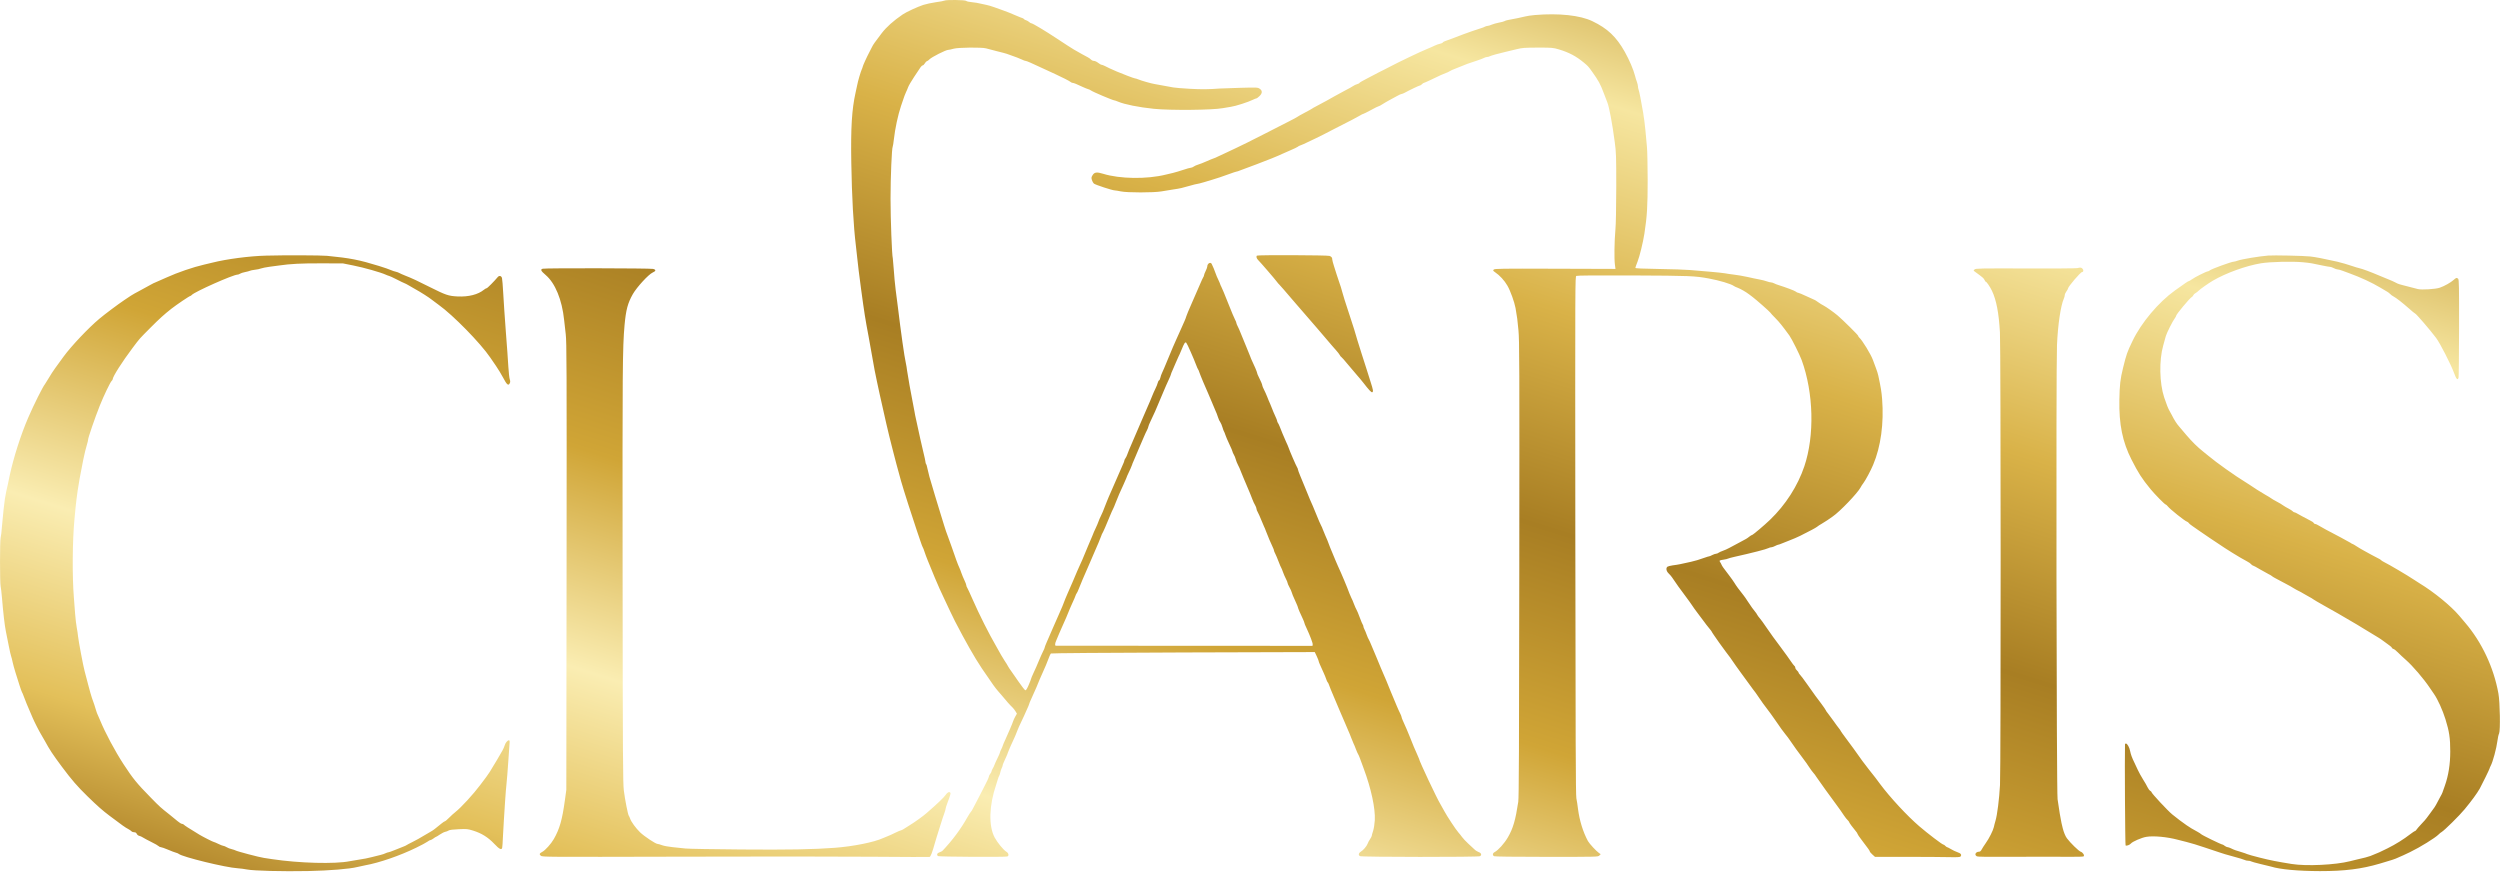
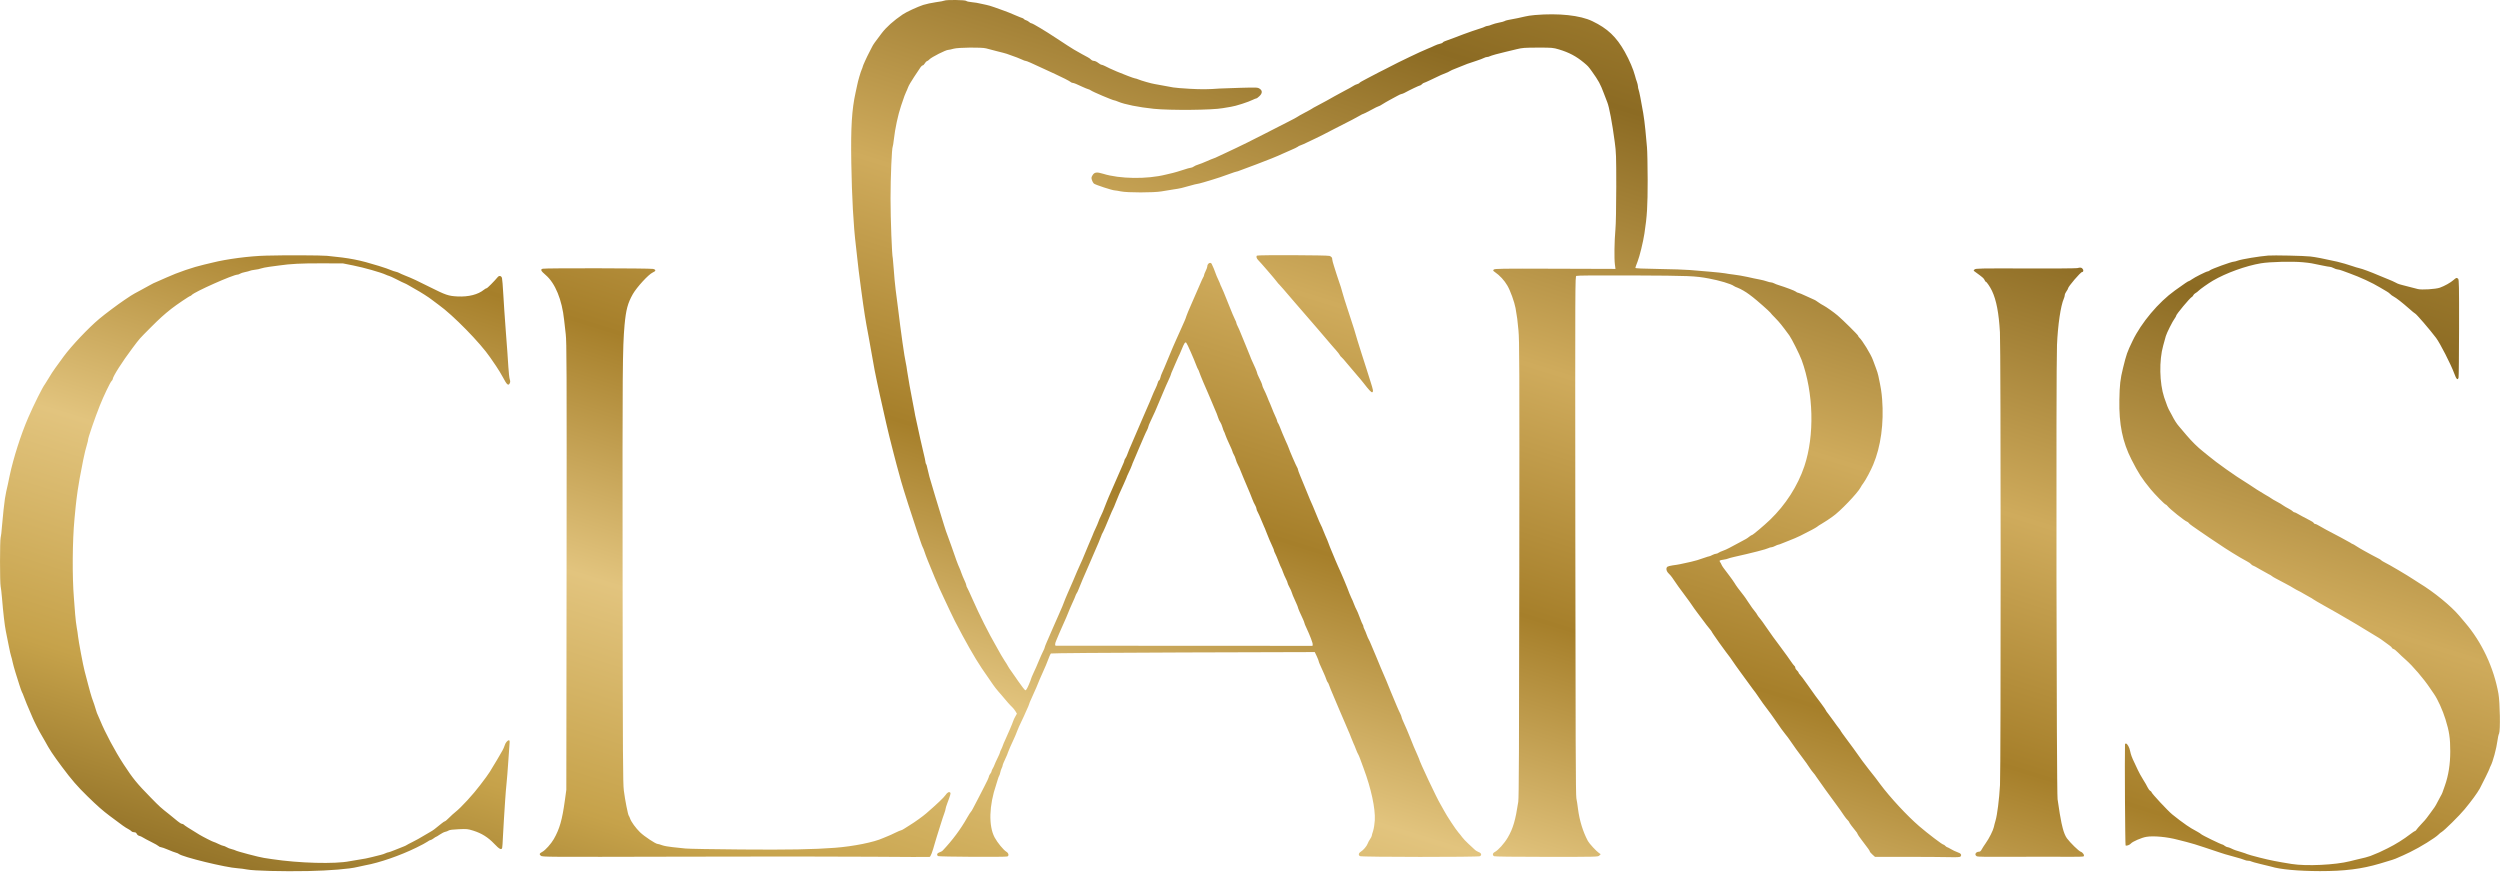
<svg xmlns="http://www.w3.org/2000/svg" viewBox="0 0 965 341" width="965" height="341" style="direction:ltr" role="img" aria-label="Claris Dental Clinic">
  <defs>
    <linearGradient id="cg" x1=".05" y1="0" x2=".95" y2="1">
-       <stop offset="0" stop-color="#A97C22" />
-       <stop offset=".10" stop-color="#E3C05A" />
-       <stop offset=".22" stop-color="#FAEDB2" />
-       <stop offset=".36" stop-color="#D0A536" />
-       <stop offset=".50" stop-color="#A87E23" />
-       <stop offset=".64" stop-color="#D9B248" />
-       <stop offset=".78" stop-color="#F6E6A0" />
-       <stop offset=".90" stop-color="#C39A33" />
-       <stop offset="1" stop-color="#9C7420" />
+       <stop offset="0" stop-color="#8A6A22" />
+       <stop offset=".13" stop-color="#C6A24A" />
+       <stop offset=".28" stop-color="#E2C47E" />
+       <stop offset=".44" stop-color="#A67F2A" />
+       <stop offset=".60" stop-color="#CFAB5C" />
+       <stop offset=".78" stop-color="#8C6B23" />
+       <stop offset="1" stop-color="#C29D46" />
    </linearGradient>
  </defs>
  <g transform="translate(0 0) scale(0.25)">
    <g transform="translate(0,1364) scale(0.1,-0.1)" fill="url(#cg)" fill-rule="evenodd" stroke="none">
      <path d="M14580 13630 c-8 -5 -67 -16 -130 -24 -63 -9 -151 -28 -195 -42 -86 -28 -264 -110 -317 -147 -143 -97 -252 -195 -324 -289 -106 -140 -132 -175 -150 -213 -11 -22 -29 -58 -41 -80 -36 -67 -103 -214 -103 -226 0 -6 -7 -25 -15 -42 -16 -35 -59 -181 -69 -237 -4 -19 -15 -73 -26 -120 -58 -262 -75 -537 -66 -1084 9 -527 33 -969 71 -1281 8 -66 17 -147 20 -180 9 -93 33 -292 61 -495 48 -355 65 -463 115 -725 5 -27 16 -90 25 -140 15 -90 37 -211 68 -380 9 -49 26 -130 37 -180 10 -49 30 -139 43 -200 65 -298 141 -626 183 -785 8 -30 20 -80 28 -110 14 -59 72 -275 118 -440 35 -124 175 -563 239 -750 16 -47 43 -125 59 -174 16 -49 33 -94 38 -100 5 -6 15 -33 24 -61 8 -27 32 -90 52 -140 77 -191 157 -382 180 -430 13 -27 42 -90 65 -140 57 -123 146 -311 174 -365 158 -306 303 -562 415 -729 53 -79 77 -114 177 -257 23 -33 57 -76 75 -96 19 -20 48 -54 64 -74 51 -64 126 -148 155 -174 15 -14 37 -42 49 -62 l22 -37 -24 -43 c-14 -24 -28 -54 -32 -68 -8 -29 -85 -209 -125 -295 -16 -33 -32 -71 -36 -85 -4 -14 -15 -41 -25 -60 -11 -19 -19 -40 -19 -47 0 -6 -17 -47 -39 -90 -21 -43 -42 -89 -46 -102 -4 -14 -16 -38 -26 -55 -11 -17 -19 -37 -19 -44 0 -8 -9 -25 -20 -39 -11 -14 -20 -31 -20 -38 0 -13 -38 -98 -65 -145 -8 -14 -21 -38 -28 -55 -8 -16 -41 -79 -72 -140 -32 -60 -68 -131 -82 -157 -13 -26 -28 -50 -33 -53 -5 -3 -30 -43 -56 -88 -100 -179 -231 -354 -381 -512 -7 -8 -29 -19 -48 -25 -36 -12 -47 -38 -22 -58 13 -11 1041 -17 1070 -6 30 11 20 53 -16 74 -43 26 -138 141 -180 220 -95 178 -86 495 24 815 6 17 17 52 24 78 7 26 18 53 23 60 5 7 12 29 16 49 4 20 13 50 21 65 8 15 15 34 15 41 0 13 20 60 61 148 10 22 19 44 19 49 0 8 61 147 105 240 8 17 26 59 39 95 13 36 43 102 65 147 23 46 41 85 41 87 0 3 18 43 40 90 22 47 40 89 40 95 0 6 15 43 34 83 43 92 126 284 126 292 0 3 19 45 41 93 37 80 81 183 113 271 7 18 17 37 22 42 5 5 852 12 2041 16 l2033 6 30 -63 c16 -35 30 -69 30 -75 0 -11 19 -56 80 -189 15 -33 33 -77 39 -97 7 -21 16 -40 21 -43 5 -3 14 -22 21 -43 6 -20 39 -100 72 -177 33 -77 73 -171 88 -208 16 -38 35 -83 43 -100 8 -18 29 -66 46 -107 17 -41 39 -93 49 -115 10 -22 31 -71 45 -110 15 -38 31 -78 36 -88 6 -9 21 -47 35 -84 14 -36 29 -71 34 -77 5 -6 18 -36 29 -66 11 -30 37 -100 57 -155 116 -311 182 -619 172 -800 -4 -59 -14 -126 -26 -164 -12 -35 -21 -69 -21 -76 0 -7 -12 -30 -26 -51 -15 -21 -31 -52 -37 -69 -13 -38 -67 -102 -107 -126 -34 -21 -40 -53 -11 -68 28 -15 1823 -16 1851 -1 32 17 22 50 -20 64 -19 7 -49 25 -65 42 -17 16 -60 56 -96 89 -36 33 -78 78 -94 100 -16 22 -41 54 -56 70 -39 43 -182 260 -221 335 -19 36 -44 81 -56 100 -52 82 -332 676 -332 704 0 3 -13 34 -29 68 -33 71 -72 165 -106 253 -24 63 -84 202 -116 271 -10 22 -19 46 -19 53 0 7 -9 30 -19 50 -11 20 -35 74 -55 121 -19 47 -60 146 -92 220 -31 74 -62 151 -69 170 -7 19 -26 64 -43 100 -17 36 -37 83 -45 105 -8 22 -38 94 -66 160 -29 66 -64 149 -78 185 -14 36 -32 74 -39 86 -8 11 -22 45 -33 75 -10 29 -26 68 -35 84 -9 17 -16 37 -16 46 0 8 -4 19 -9 25 -5 5 -26 54 -46 109 -20 55 -43 110 -51 122 -8 12 -25 52 -39 88 -13 36 -31 78 -40 93 -8 15 -21 45 -29 67 -34 95 -126 314 -176 420 -11 22 -28 63 -39 90 -10 28 -36 88 -56 135 -20 47 -43 103 -50 125 -7 22 -31 81 -54 131 -22 51 -41 96 -41 100 0 5 -11 29 -24 54 -13 25 -41 88 -61 140 -20 52 -49 122 -64 155 -27 58 -50 112 -126 300 -20 50 -52 127 -71 172 -19 45 -34 88 -34 95 0 8 -6 22 -13 33 -15 22 -120 265 -132 305 -4 14 -23 57 -41 95 -18 39 -42 94 -53 123 -12 28 -30 76 -42 105 -11 28 -25 56 -30 61 -5 6 -9 16 -9 24 0 8 -15 47 -34 86 -18 40 -37 83 -41 97 -4 13 -19 49 -32 79 -14 30 -36 82 -48 115 -13 33 -35 82 -49 109 -14 27 -26 56 -26 64 0 15 -26 75 -61 144 -10 20 -19 42 -19 49 0 13 -49 129 -77 184 -8 17 -24 53 -33 80 -10 28 -39 100 -65 160 -26 61 -60 144 -76 185 -16 41 -38 92 -49 112 -11 20 -20 43 -20 50 0 8 -9 32 -21 53 -19 38 -46 102 -109 260 -52 132 -89 221 -104 250 -9 17 -16 33 -16 37 0 4 -14 36 -30 70 -17 34 -34 76 -39 92 -11 35 -52 135 -64 154 -21 32 -67 1 -67 -45 0 -10 -11 -40 -25 -68 -13 -27 -25 -57 -25 -65 0 -9 -4 -20 -9 -25 -5 -6 -34 -68 -64 -140 -30 -71 -85 -197 -122 -280 -37 -82 -71 -166 -77 -185 -5 -19 -18 -53 -28 -75 -10 -22 -37 -83 -60 -135 -23 -52 -53 -119 -67 -149 -30 -64 -65 -148 -143 -336 -31 -77 -66 -158 -77 -180 -11 -22 -23 -56 -27 -77 -4 -20 -13 -38 -20 -41 -8 -3 -17 -21 -21 -39 -4 -18 -20 -58 -35 -88 -15 -30 -40 -86 -55 -125 -15 -38 -46 -113 -70 -165 -23 -52 -58 -133 -78 -180 -36 -86 -158 -370 -202 -470 -13 -30 -27 -66 -31 -80 -4 -14 -15 -37 -25 -52 -11 -14 -19 -32 -19 -39 0 -7 -8 -31 -19 -53 -10 -23 -40 -90 -66 -151 -25 -60 -74 -171 -107 -245 -33 -74 -71 -162 -83 -195 -55 -143 -67 -172 -89 -215 -13 -25 -29 -63 -36 -84 -7 -22 -26 -65 -41 -97 -16 -32 -29 -60 -29 -63 0 -3 -40 -100 -90 -215 -49 -116 -90 -213 -90 -216 0 -3 -16 -38 -35 -77 -19 -40 -66 -149 -105 -243 -39 -93 -78 -182 -86 -197 -8 -15 -23 -51 -34 -80 -23 -64 -68 -174 -103 -249 -14 -29 -55 -124 -92 -209 -36 -85 -79 -185 -96 -221 -16 -36 -29 -71 -29 -77 0 -7 -11 -33 -25 -59 -14 -27 -43 -93 -66 -148 -22 -55 -58 -137 -80 -182 -21 -46 -39 -87 -39 -93 0 -6 -17 -49 -37 -96 -26 -60 -41 -84 -52 -82 -9 2 -57 64 -108 138 -50 74 -102 148 -114 164 -13 16 -32 46 -43 65 -10 20 -35 61 -56 91 -20 30 -44 69 -52 85 -8 17 -41 75 -73 130 -119 205 -265 496 -370 735 -37 85 -74 164 -81 175 -8 11 -14 27 -14 37 0 10 -13 45 -29 78 -16 33 -37 84 -47 113 -9 29 -25 68 -34 87 -18 37 -55 136 -121 330 -22 63 -48 135 -58 160 -11 25 -36 99 -56 165 -20 66 -47 154 -60 195 -37 117 -117 385 -165 550 -10 36 -24 93 -31 128 -6 34 -16 65 -20 68 -5 3 -9 15 -9 27 0 12 -16 87 -36 167 -19 80 -39 168 -45 195 -9 47 -25 120 -64 294 -10 41 -21 98 -25 125 -4 28 -15 85 -24 126 -26 125 -84 451 -91 510 -3 30 -12 84 -20 120 -21 90 -75 470 -120 845 -9 72 -25 198 -36 280 -10 83 -24 222 -29 310 -6 88 -13 167 -15 175 -14 47 -35 606 -35 925 0 331 19 780 34 804 3 4 11 53 17 107 19 169 63 375 111 519 50 150 66 192 79 217 7 13 20 43 29 68 8 25 51 98 95 164 44 65 88 131 98 147 11 16 25 29 33 29 8 0 23 14 32 30 9 17 25 33 35 36 10 3 27 15 37 27 33 35 254 147 291 147 12 0 49 8 83 18 73 20 435 24 502 5 21 -6 95 -25 164 -43 69 -17 139 -35 155 -41 140 -49 205 -74 237 -90 21 -11 44 -19 52 -19 17 0 87 -31 331 -145 39 -18 97 -45 130 -60 97 -44 219 -106 236 -121 8 -8 23 -14 32 -14 16 0 63 -19 162 -66 28 -13 61 -26 75 -30 14 -3 32 -12 40 -18 27 -22 343 -156 367 -156 6 0 32 -9 58 -20 98 -42 317 -86 550 -110 255 -26 908 -20 1065 10 30 6 87 15 125 21 72 10 271 74 340 109 22 11 45 20 51 20 7 0 29 15 48 34 49 45 50 88 4 117 -32 20 -40 20 -303 13 -148 -4 -290 -9 -315 -11 -171 -13 -280 -14 -460 -4 -113 6 -227 16 -255 21 -94 18 -260 49 -290 53 -47 7 -206 52 -249 71 -21 9 -45 16 -53 16 -13 0 -181 64 -278 105 -84 36 -154 68 -186 86 -20 10 -43 19 -51 19 -9 0 -32 14 -53 30 -21 17 -50 30 -65 30 -15 0 -35 9 -46 21 -10 11 -32 27 -49 35 -28 14 -137 74 -214 119 -45 27 -132 83 -271 175 -169 112 -366 230 -384 230 -9 0 -25 9 -36 20 -11 11 -31 22 -44 26 -14 3 -30 12 -37 20 -6 8 -16 14 -21 14 -5 0 -57 21 -115 46 -58 25 -135 57 -172 69 -36 13 -103 37 -148 53 -46 17 -102 33 -125 37 -24 4 -65 13 -93 20 -27 8 -85 17 -127 21 -46 4 -82 12 -89 20 -13 16 -313 20 -339 4z m3805 -5425 c32 -71 68 -159 81 -194 13 -36 28 -69 33 -75 5 -6 12 -22 16 -36 9 -32 109 -272 135 -325 10 -22 32 -74 49 -115 16 -41 44 -106 61 -145 18 -38 39 -92 47 -120 8 -27 23 -60 34 -73 10 -13 25 -49 34 -80 9 -31 20 -61 25 -67 4 -5 13 -28 20 -50 7 -22 34 -86 61 -143 27 -56 49 -108 49 -115 0 -7 9 -26 19 -44 11 -17 25 -51 31 -75 6 -24 22 -64 36 -90 13 -25 31 -63 38 -85 8 -21 28 -69 44 -108 105 -246 125 -295 141 -340 10 -27 28 -66 40 -85 11 -19 21 -44 21 -55 0 -11 8 -34 19 -51 10 -16 35 -73 56 -125 20 -51 40 -98 44 -104 4 -5 15 -32 25 -60 20 -57 90 -221 111 -262 8 -16 15 -34 15 -42 0 -7 9 -30 20 -50 10 -20 34 -74 51 -121 18 -47 36 -90 41 -96 4 -6 17 -36 27 -66 10 -30 31 -77 45 -104 14 -27 26 -56 26 -64 0 -8 13 -38 29 -67 16 -28 32 -64 35 -78 7 -26 16 -48 72 -172 13 -28 24 -56 24 -61 0 -10 37 -98 76 -178 13 -28 24 -56 24 -62 0 -7 13 -40 30 -74 58 -125 101 -238 98 -259 l-3 -21 -1975 1 c-1086 1 -1981 1 -1987 1 -18 0 -16 33 6 82 10 24 29 68 41 98 12 30 29 69 37 85 21 41 133 302 133 310 0 3 17 42 39 88 21 45 42 93 46 107 4 14 13 32 19 40 7 8 21 38 31 65 14 41 88 214 170 400 7 17 32 75 56 130 23 55 59 138 80 185 20 47 40 96 44 110 4 14 11 30 15 35 10 13 74 159 116 265 19 47 41 97 49 111 8 14 25 54 38 90 35 91 78 191 126 292 22 49 41 91 41 94 0 6 14 39 66 149 13 28 24 55 24 59 0 5 9 27 19 49 11 23 29 66 41 96 12 30 30 73 40 95 25 56 52 119 84 195 15 36 36 81 47 101 10 20 19 43 19 50 0 8 16 48 36 89 58 120 58 119 201 460 19 47 53 123 74 168 22 46 39 89 39 94 0 6 9 29 20 52 10 23 33 75 50 116 17 41 37 86 44 100 8 14 29 61 47 105 44 109 58 130 75 113 7 -7 38 -71 69 -143z M23700 13408 c-58 -5 -127 -15 -155 -23 -47 -12 -164 -37 -262 -54 -23 -4 -48 -12 -55 -18 -7 -5 -44 -15 -83 -22 -38 -7 -90 -22 -114 -32 -24 -11 -52 -19 -63 -19 -11 0 -29 -6 -41 -12 -12 -7 -40 -18 -62 -24 -39 -11 -230 -77 -270 -93 -11 -4 -36 -14 -55 -21 -19 -6 -69 -25 -110 -42 -41 -16 -91 -34 -110 -40 -19 -5 -38 -16 -43 -24 -4 -7 -24 -16 -45 -20 -20 -4 -58 -17 -84 -30 -26 -13 -71 -33 -100 -44 -29 -12 -87 -37 -128 -56 -41 -20 -111 -53 -155 -73 -105 -50 -264 -128 -295 -146 -14 -8 -50 -26 -80 -41 -30 -14 -77 -38 -105 -53 -27 -15 -105 -56 -172 -90 -68 -34 -123 -67 -123 -71 0 -5 -16 -13 -35 -19 -19 -5 -47 -18 -62 -29 -15 -11 -73 -43 -128 -71 -55 -29 -127 -68 -160 -87 -57 -34 -164 -92 -283 -155 -30 -15 -59 -32 -65 -37 -7 -6 -57 -33 -112 -62 -55 -29 -107 -58 -115 -65 -8 -7 -67 -38 -130 -70 -63 -31 -133 -67 -155 -79 -22 -13 -119 -62 -215 -110 -96 -47 -186 -93 -200 -101 -14 -8 -43 -23 -65 -33 -22 -11 -101 -49 -175 -85 -74 -36 -162 -77 -195 -92 -33 -14 -76 -34 -95 -44 -19 -10 -46 -22 -60 -26 -14 -4 -63 -24 -110 -45 -47 -21 -105 -44 -130 -51 -25 -7 -56 -21 -69 -31 -13 -10 -33 -18 -45 -18 -11 0 -66 -15 -121 -34 -55 -18 -125 -39 -155 -46 -30 -6 -80 -18 -110 -26 -291 -73 -713 -67 -968 13 -100 31 -136 25 -165 -26 -17 -28 -18 -38 -8 -70 6 -21 20 -46 30 -55 21 -19 287 -106 324 -106 12 0 54 -7 92 -15 98 -21 509 -21 628 0 48 8 130 22 184 30 105 15 141 24 269 61 45 13 89 24 98 24 9 0 55 12 103 26 49 15 108 32 133 40 60 17 155 49 267 90 51 19 97 34 103 34 6 0 32 8 58 19 44 17 118 45 252 94 124 45 354 138 400 162 14 7 70 32 125 55 55 23 107 48 116 56 8 8 19 14 24 14 4 0 33 12 64 26 98 45 285 136 301 145 8 5 69 36 135 70 273 138 422 216 445 232 14 9 29 17 35 17 6 0 60 27 121 60 60 33 114 60 121 60 7 0 31 13 55 29 24 16 75 45 113 66 39 20 93 50 120 65 28 16 57 29 65 29 8 1 29 8 45 17 84 46 227 114 239 114 7 0 21 9 31 20 10 11 23 20 29 20 5 0 51 20 101 44 139 68 218 103 245 111 14 4 36 15 50 24 14 10 59 30 100 45 41 15 93 36 115 46 42 18 51 22 200 71 50 16 102 36 117 44 14 8 36 15 48 15 12 0 29 4 39 10 23 12 144 46 246 69 44 10 123 29 175 42 85 21 119 23 325 24 225 0 232 -1 325 -28 156 -47 267 -106 385 -204 62 -52 67 -56 123 -134 105 -147 131 -195 187 -344 20 -55 43 -115 51 -133 29 -68 77 -322 116 -617 21 -158 23 -205 23 -690 -1 -326 -5 -572 -13 -660 -16 -178 -20 -450 -8 -538 l9 -69 -932 3 c-838 3 -933 1 -947 -13 -15 -14 -13 -18 20 -41 71 -48 145 -128 190 -207 46 -78 109 -254 126 -347 25 -141 30 -182 45 -343 15 -159 16 -504 13 -3685 -3 -2794 -6 -3527 -16 -3595 -43 -284 -80 -411 -161 -550 -55 -94 -148 -197 -203 -226 -33 -17 -37 -49 -9 -64 13 -6 291 -10 812 -10 793 0 793 0 813 21 l21 21 -25 16 c-43 30 -151 146 -173 187 -76 142 -129 315 -152 490 -7 61 -19 137 -26 170 -10 47 -13 945 -16 4057 -3 3987 -3 3997 16 4008 14 7 282 9 878 7 875 -4 952 -7 1168 -47 159 -29 344 -84 385 -115 8 -7 35 -19 60 -28 43 -16 130 -66 175 -101 11 -9 37 -28 57 -43 58 -44 262 -224 272 -240 4 -8 40 -47 79 -86 63 -64 99 -109 215 -267 36 -50 158 -293 190 -380 184 -504 201 -1165 41 -1640 -103 -304 -289 -594 -529 -825 -88 -85 -266 -235 -278 -235 -6 0 -23 -11 -39 -23 -15 -13 -40 -30 -54 -38 -14 -8 -66 -35 -115 -62 -49 -26 -114 -61 -144 -77 -30 -16 -75 -37 -101 -45 -25 -9 -55 -22 -65 -30 -10 -8 -28 -15 -39 -15 -11 0 -37 -9 -58 -20 -20 -11 -42 -20 -49 -20 -7 0 -35 -9 -63 -19 -27 -10 -81 -28 -120 -40 -63 -18 -107 -29 -265 -62 -25 -5 -76 -14 -113 -18 -37 -5 -74 -15 -82 -21 -26 -22 -18 -68 18 -103 19 -18 42 -45 53 -61 61 -92 129 -187 205 -287 47 -63 94 -128 105 -146 10 -17 49 -71 86 -120 37 -48 82 -108 100 -133 17 -25 51 -68 75 -97 24 -28 43 -54 43 -57 0 -3 14 -25 30 -48 17 -24 54 -77 82 -118 28 -41 74 -104 102 -140 28 -36 60 -78 71 -94 51 -76 124 -179 165 -234 75 -102 164 -222 187 -256 13 -17 30 -40 39 -51 9 -11 37 -51 62 -90 25 -38 75 -108 112 -155 36 -47 87 -116 113 -155 104 -151 140 -202 176 -245 21 -25 50 -63 64 -85 50 -75 142 -203 203 -282 33 -43 78 -106 98 -138 21 -33 50 -72 64 -87 14 -15 35 -43 46 -62 12 -19 75 -108 140 -198 66 -90 140 -192 165 -226 25 -35 55 -76 66 -91 11 -15 36 -52 56 -82 20 -30 46 -63 58 -73 11 -11 21 -23 21 -28 0 -9 63 -95 104 -142 14 -16 26 -34 26 -41 0 -6 28 -48 63 -93 104 -136 127 -169 127 -179 0 -6 18 -27 40 -47 l40 -36 473 0 c259 0 554 -1 654 -4 144 -3 185 -1 194 10 21 26 5 49 -48 66 -28 10 -74 31 -101 48 -27 16 -54 30 -59 30 -5 0 -18 9 -28 20 -10 11 -23 20 -30 20 -17 0 -243 172 -373 284 -184 158 -448 442 -605 653 -16 21 -47 63 -70 94 -23 31 -69 89 -102 129 -33 41 -78 100 -100 131 -88 125 -192 269 -262 361 -40 53 -73 100 -73 103 0 4 -12 22 -27 40 -16 19 -50 66 -78 106 -27 39 -67 92 -87 118 -21 25 -38 50 -38 55 0 5 -33 52 -72 105 -83 109 -80 105 -210 289 -54 76 -106 147 -118 157 -11 10 -20 23 -20 30 0 6 -11 21 -25 33 -14 12 -25 30 -25 41 0 10 -7 25 -17 32 -9 8 -31 37 -49 64 -19 28 -46 67 -61 87 -16 20 -65 88 -110 150 -45 62 -93 127 -106 143 -13 17 -59 82 -102 145 -42 63 -90 129 -105 145 -15 17 -33 41 -40 55 -7 14 -19 32 -27 40 -21 23 -74 97 -118 165 -22 35 -50 75 -63 91 -67 83 -120 156 -142 194 -14 23 -50 74 -80 113 -93 121 -110 145 -120 169 -5 13 -15 31 -22 40 -17 23 -9 28 54 37 29 4 60 11 68 16 7 4 50 16 94 26 278 62 500 119 533 137 12 7 31 12 42 12 12 0 38 9 58 20 21 11 43 20 50 20 7 0 32 9 55 19 24 10 70 29 103 41 66 25 133 54 180 77 162 81 234 120 257 137 14 12 49 35 78 51 28 17 66 40 83 52 18 13 55 38 82 57 110 74 388 364 433 451 8 17 27 46 42 65 32 41 117 199 152 285 118 279 167 641 138 1012 -9 113 -19 177 -59 363 -5 25 -21 77 -36 115 -15 39 -35 94 -46 124 -31 89 -168 312 -214 351 -8 7 -15 18 -15 25 0 12 -237 246 -316 313 -60 51 -175 132 -217 154 -22 10 -60 35 -87 54 -26 19 -50 34 -54 34 -3 0 -58 25 -121 55 -64 30 -123 55 -132 55 -9 0 -25 7 -35 17 -15 14 -154 66 -275 104 -18 5 -45 16 -60 24 -15 8 -38 15 -49 15 -12 0 -41 7 -65 16 -24 9 -75 22 -114 29 -38 7 -122 24 -185 39 -63 14 -157 30 -209 36 -51 6 -113 15 -136 20 -24 5 -130 16 -236 25 -107 8 -246 20 -309 26 -63 6 -278 13 -477 16 -261 4 -363 9 -363 17 0 6 15 50 34 97 33 85 85 298 106 434 41 267 50 423 50 827 -1 221 -5 450 -11 508 -5 58 -16 175 -24 260 -8 85 -23 205 -34 265 -34 199 -61 334 -71 360 -6 15 -10 38 -10 53 -1 15 -8 45 -16 67 -9 22 -22 64 -29 94 -25 97 -87 243 -158 370 -131 233 -267 362 -501 474 -188 91 -519 126 -886 95z M4110 9693 c-258 -6 -613 -53 -830 -108 -30 -8 -89 -22 -130 -31 -163 -37 -409 -121 -580 -199 -69 -31 -141 -63 -161 -71 -20 -7 -59 -26 -86 -42 -27 -16 -99 -55 -159 -87 -60 -31 -125 -68 -144 -81 -19 -13 -64 -43 -99 -66 -101 -68 -299 -216 -386 -289 -170 -142 -433 -421 -552 -583 -12 -17 -34 -47 -48 -66 -14 -19 -50 -69 -80 -110 -30 -41 -76 -111 -101 -155 -26 -44 -53 -87 -59 -95 -36 -44 -174 -321 -260 -520 -113 -261 -227 -619 -286 -895 -10 -49 -23 -110 -28 -135 -6 -25 -17 -74 -25 -110 -8 -36 -17 -85 -20 -110 -3 -25 -12 -101 -21 -170 -8 -69 -19 -186 -25 -260 -5 -74 -14 -151 -20 -170 -13 -44 -13 -699 0 -755 5 -22 14 -98 20 -170 20 -243 42 -430 60 -520 11 -49 31 -151 45 -225 14 -74 31 -147 37 -163 6 -15 16 -55 23 -90 7 -34 27 -105 43 -157 17 -52 44 -139 61 -194 17 -54 35 -104 39 -110 5 -6 19 -40 32 -76 20 -57 49 -126 135 -325 29 -68 102 -210 131 -257 13 -21 38 -64 55 -95 76 -140 122 -210 265 -402 150 -201 237 -302 395 -456 155 -151 232 -219 344 -303 192 -145 240 -179 283 -201 21 -11 44 -27 51 -35 8 -9 26 -16 42 -16 22 0 32 -7 41 -25 6 -13 22 -27 37 -30 15 -3 40 -14 56 -25 17 -11 76 -43 131 -70 56 -27 107 -57 114 -65 7 -8 21 -15 33 -15 11 0 61 -18 111 -39 50 -22 105 -42 121 -46 17 -4 37 -12 45 -19 57 -48 729 -212 910 -222 41 -3 107 -11 145 -19 100 -20 551 -32 940 -24 334 7 643 32 765 63 30 8 84 19 120 26 214 38 536 149 785 271 77 37 155 79 174 93 19 15 41 26 49 26 7 0 28 11 46 25 18 14 36 25 40 25 3 0 29 15 56 34 28 19 64 38 82 42 18 3 43 13 55 21 15 10 64 16 156 20 126 6 138 4 223 -22 131 -41 230 -103 324 -202 82 -87 116 -103 124 -60 3 12 8 85 11 162 3 77 10 196 15 265 5 69 13 202 19 295 6 94 16 215 22 270 6 55 18 201 26 325 8 124 17 251 20 283 4 45 2 57 -9 57 -22 0 -55 -40 -66 -80 -5 -19 -21 -53 -33 -76 -77 -134 -107 -185 -141 -239 -21 -33 -45 -73 -54 -90 -10 -16 -36 -54 -58 -84 -23 -30 -63 -84 -91 -121 -105 -141 -296 -349 -384 -418 -24 -19 -68 -58 -97 -88 -29 -30 -58 -54 -64 -54 -6 0 -30 -16 -53 -35 -96 -80 -133 -108 -176 -131 -25 -13 -75 -43 -111 -65 -36 -23 -105 -61 -155 -86 -49 -25 -95 -48 -100 -53 -6 -5 -28 -15 -50 -23 -22 -8 -80 -31 -128 -51 -48 -20 -94 -36 -102 -36 -7 0 -26 -6 -42 -14 -15 -8 -48 -19 -73 -25 -25 -6 -88 -22 -140 -35 -52 -14 -133 -30 -180 -36 -47 -7 -119 -19 -160 -27 -226 -46 -783 -31 -1200 32 -52 8 -108 17 -125 19 -72 10 -420 102 -440 116 -5 4 -31 12 -57 19 -27 6 -63 20 -80 31 -18 11 -40 20 -49 20 -10 0 -44 14 -77 30 -34 17 -66 30 -71 30 -11 0 -172 82 -221 112 -172 105 -232 143 -241 155 -6 7 -20 13 -30 13 -10 0 -41 19 -68 42 -28 24 -84 70 -126 103 -136 107 -148 118 -285 258 -216 220 -278 296 -422 517 -133 204 -285 489 -363 680 -14 36 -31 74 -37 85 -6 11 -17 40 -24 65 -16 56 -40 129 -65 195 -10 28 -36 120 -58 205 -23 85 -47 180 -55 210 -22 81 -94 465 -101 535 -3 33 -12 94 -20 135 -8 41 -19 136 -25 210 -5 74 -14 187 -19 250 -27 321 -23 889 9 1217 5 59 14 149 19 198 5 50 18 158 30 240 20 132 34 212 86 475 16 81 43 191 61 249 8 25 14 52 14 62 0 30 106 338 180 524 59 149 164 368 185 385 8 7 15 18 15 25 0 39 147 270 305 480 118 157 100 136 283 320 137 137 203 197 318 288 82 64 279 197 292 197 5 0 15 7 22 15 40 48 640 315 708 315 10 0 27 6 38 14 11 8 46 19 77 25 31 6 65 15 75 20 9 5 44 12 77 16 33 3 76 12 95 20 19 7 78 19 130 26 52 6 120 15 150 20 170 25 340 34 650 33 l335 -1 160 -32 c162 -32 426 -107 501 -142 23 -10 46 -19 51 -19 6 0 58 -24 115 -53 58 -30 114 -57 124 -60 10 -3 39 -18 64 -33 25 -15 66 -39 92 -53 91 -50 223 -134 267 -170 25 -20 71 -54 103 -77 221 -157 647 -592 798 -815 14 -20 54 -79 89 -130 35 -51 83 -131 108 -178 59 -113 83 -133 104 -87 9 18 8 33 0 58 -7 18 -16 105 -22 193 -5 88 -22 333 -39 545 -16 212 -34 477 -40 590 -6 113 -15 219 -19 235 -8 36 -42 45 -65 18 -54 -65 -161 -173 -172 -173 -7 0 -25 -10 -41 -23 -91 -75 -239 -113 -412 -104 -137 7 -180 22 -421 143 -183 93 -289 142 -385 179 -38 15 -78 33 -90 40 -11 7 -36 16 -55 20 -19 4 -53 15 -75 25 -22 11 -105 39 -185 64 -305 94 -442 121 -800 156 -91 9 -658 11 -940 3z M19407 9693 c-14 -13 -6 -43 16 -65 34 -33 268 -304 294 -341 12 -17 26 -33 31 -36 7 -5 100 -112 244 -281 36 -42 330 -381 348 -402 21 -23 160 -186 223 -261 18 -22 49 -58 70 -80 21 -23 45 -54 53 -69 8 -16 18 -28 22 -28 4 0 55 -57 112 -127 58 -70 121 -144 140 -165 19 -21 60 -69 90 -108 88 -114 126 -154 138 -146 18 11 15 32 -28 166 -22 69 -49 154 -60 190 -11 36 -45 141 -75 234 -30 93 -60 188 -66 210 -14 56 -88 293 -104 336 -7 19 -30 87 -49 150 -20 63 -41 129 -47 145 -6 17 -21 68 -34 115 -12 47 -32 112 -45 145 -12 33 -30 87 -40 120 -10 33 -30 96 -44 139 -14 43 -26 88 -26 100 0 29 -11 43 -43 55 -31 12 -1109 16 -1120 4z M35020 9694 c-143 -12 -404 -55 -469 -78 -24 -9 -51 -16 -61 -16 -35 0 -346 -113 -369 -134 -10 -9 -24 -16 -33 -16 -21 0 -206 -93 -247 -124 -19 -14 -40 -26 -45 -26 -10 0 -62 -35 -215 -145 -252 -180 -520 -498 -654 -778 -85 -176 -94 -203 -147 -417 -43 -172 -53 -264 -57 -494 -7 -377 49 -650 187 -921 109 -214 158 -290 295 -458 67 -81 220 -237 234 -237 5 0 18 -11 28 -24 35 -46 264 -229 301 -241 11 -3 22 -12 25 -19 3 -7 29 -29 59 -49 29 -20 82 -57 118 -82 36 -25 101 -70 145 -99 150 -99 190 -126 234 -156 24 -17 78 -51 120 -76 42 -25 99 -59 126 -76 28 -17 73 -42 100 -56 28 -14 56 -34 63 -44 7 -10 19 -18 25 -19 7 0 57 -27 112 -60 55 -32 116 -66 135 -75 19 -9 42 -22 50 -30 15 -13 35 -24 210 -116 47 -24 104 -56 126 -71 23 -14 57 -33 75 -41 19 -9 51 -26 71 -39 21 -12 61 -35 90 -51 29 -15 60 -34 68 -41 8 -7 76 -46 150 -88 74 -41 176 -98 225 -127 50 -29 130 -76 178 -104 103 -60 136 -79 208 -124 108 -66 215 -131 244 -148 17 -9 54 -36 84 -58 29 -23 68 -51 86 -63 18 -12 35 -29 38 -37 4 -9 13 -16 22 -16 8 0 39 -24 68 -53 28 -29 84 -81 123 -115 105 -92 275 -290 370 -432 17 -25 46 -67 65 -95 57 -81 134 -251 177 -390 59 -189 74 -293 74 -497 0 -197 -28 -373 -83 -528 -17 -47 -33 -94 -37 -105 -3 -11 -18 -41 -33 -66 -15 -25 -36 -66 -48 -90 -25 -51 -51 -91 -106 -162 -22 -29 -48 -63 -57 -77 -9 -14 -46 -56 -83 -94 -36 -39 -71 -78 -76 -88 -5 -10 -14 -18 -20 -18 -5 0 -38 -22 -72 -48 -105 -81 -228 -158 -353 -220 -107 -54 -147 -72 -264 -118 -33 -13 -105 -32 -210 -55 -25 -6 -72 -17 -105 -26 -228 -58 -674 -79 -900 -43 -231 37 -331 57 -490 97 -99 25 -189 50 -200 56 -11 6 -47 18 -80 28 -84 24 -124 38 -167 60 -20 10 -45 19 -55 19 -10 0 -29 9 -43 20 -14 11 -29 20 -34 20 -20 0 -323 148 -331 161 -4 5 -29 22 -57 37 -88 48 -103 57 -168 101 -59 40 -153 111 -220 166 -68 55 -320 326 -320 343 0 6 -9 16 -21 22 -11 6 -29 30 -40 53 -10 23 -42 78 -70 122 -27 44 -64 109 -80 145 -16 36 -41 88 -54 115 -38 77 -55 125 -66 179 -10 56 -44 116 -65 116 -8 0 -14 -6 -14 -12 -6 -210 2 -1554 9 -1561 12 -12 64 7 82 29 25 30 165 91 238 103 109 19 321 0 491 -46 52 -14 111 -29 130 -33 61 -15 182 -51 280 -85 134 -46 188 -64 240 -80 25 -7 59 -18 75 -24 17 -6 84 -25 150 -42 66 -17 132 -38 147 -45 15 -8 42 -14 61 -14 18 0 37 -4 42 -9 6 -5 71 -23 145 -41 74 -17 149 -35 165 -40 139 -44 421 -69 756 -70 382 0 639 32 924 116 170 49 241 73 270 88 17 9 33 16 36 16 4 0 76 33 161 74 153 74 388 219 440 272 15 15 36 33 47 38 40 22 275 254 354 350 114 138 190 243 235 321 33 60 152 302 152 312 0 4 7 22 16 38 33 60 90 272 104 385 6 47 17 99 26 115 21 43 14 479 -10 615 -72 403 -257 796 -517 1099 -21 25 -61 73 -89 105 -129 152 -391 366 -614 501 -19 11 -58 36 -87 56 -92 62 -392 239 -456 269 -23 12 -45 25 -49 31 -3 6 -25 20 -48 30 -22 11 -67 34 -99 52 -32 18 -86 47 -120 66 -34 18 -85 49 -113 67 -28 19 -54 34 -58 34 -5 0 -20 8 -34 19 -15 10 -81 46 -147 81 -214 112 -289 152 -336 181 -25 16 -53 29 -63 29 -9 0 -19 7 -23 16 -3 8 -29 26 -57 39 -28 14 -80 41 -116 61 -97 55 -114 64 -126 64 -6 0 -17 7 -25 16 -7 8 -36 27 -63 41 -28 14 -65 36 -82 48 -16 13 -61 40 -100 60 -38 20 -76 42 -84 49 -8 7 -53 35 -100 61 -74 43 -174 106 -244 155 -12 8 -37 24 -55 35 -151 91 -459 310 -568 403 -17 15 -57 47 -89 72 -81 64 -170 151 -254 250 -39 47 -90 106 -112 132 -40 45 -77 103 -117 183 -12 22 -25 47 -30 55 -21 33 -52 110 -86 214 -73 220 -80 572 -15 801 17 61 35 126 40 145 12 45 108 237 138 274 12 16 22 34 22 41 0 21 211 274 241 289 10 5 21 17 24 28 4 10 18 24 33 32 15 8 36 24 47 36 20 22 154 117 223 157 204 119 509 229 742 268 137 23 483 31 645 16 122 -12 137 -15 305 -51 52 -11 104 -20 115 -20 11 0 37 -9 58 -20 20 -11 47 -20 59 -20 13 0 46 -9 75 -20 29 -11 77 -29 106 -39 171 -62 355 -147 477 -221 36 -21 81 -48 100 -59 19 -10 44 -29 55 -41 11 -12 33 -29 50 -37 44 -23 137 -96 238 -185 48 -43 91 -78 95 -78 14 0 227 -247 325 -377 62 -83 229 -409 280 -548 33 -92 55 -112 67 -65 4 14 7 359 8 767 1 651 -1 745 -14 758 -22 21 -29 19 -71 -18 -47 -42 -140 -93 -212 -119 -67 -23 -282 -36 -339 -21 -34 10 -70 19 -237 61 -33 8 -67 19 -75 23 -8 5 -26 14 -40 20 -14 6 -33 16 -44 21 -10 5 -35 16 -55 23 -20 7 -85 34 -146 60 -138 59 -258 103 -310 115 -22 5 -67 18 -100 30 -65 23 -176 55 -240 70 -209 47 -335 71 -415 80 -95 11 -566 21 -650 14z M32071 9500 c-19 -4 -378 -7 -798 -5 -706 2 -766 1 -785 -15 -21 -17 -21 -17 20 -46 102 -74 122 -91 133 -116 6 -16 15 -28 20 -28 12 0 66 -79 95 -140 68 -143 106 -343 123 -640 14 -244 15 -6739 1 -6992 -12 -218 -43 -462 -69 -548 -11 -36 -22 -81 -26 -100 -11 -51 -73 -176 -125 -248 -25 -35 -53 -79 -63 -98 -11 -22 -24 -34 -38 -34 -54 0 -80 -48 -37 -71 16 -9 170 -11 597 -8 317 2 681 2 810 0 135 -1 237 1 243 7 16 16 -13 61 -47 72 -30 10 -160 137 -212 207 -24 32 -49 94 -65 158 -5 22 -14 58 -19 80 -11 44 -39 215 -60 365 -17 122 -25 6647 -9 7014 13 307 57 606 105 714 8 18 15 43 15 55 0 13 11 38 25 57 14 19 25 39 25 45 0 28 194 255 218 255 21 0 25 30 7 50 -19 21 -30 23 -84 10z M8380 9491 c-40 -11 -30 -33 46 -98 147 -126 252 -383 284 -693 5 -47 16 -146 25 -220 14 -121 16 -480 13 -3585 l-4 -3450 -22 -160 c-42 -305 -81 -442 -171 -600 -42 -73 -132 -174 -177 -197 -46 -25 -51 -38 -23 -61 24 -19 47 -19 2144 -14 1166 4 2507 3 2980 -1 473 -4 868 -5 877 -3 17 3 42 68 83 216 9 33 23 78 30 100 7 22 31 101 55 175 23 74 50 158 61 185 10 28 19 58 19 67 0 10 12 48 26 85 49 130 56 155 46 165 -18 18 -46 3 -74 -39 -24 -36 -132 -139 -295 -280 -51 -45 -185 -141 -255 -183 -22 -14 -59 -37 -82 -52 -23 -15 -47 -28 -54 -28 -7 0 -47 -17 -90 -38 -42 -21 -93 -44 -112 -51 -19 -8 -53 -21 -75 -31 -139 -64 -458 -128 -745 -150 -328 -25 -714 -32 -1450 -26 -421 3 -805 10 -855 15 -49 6 -140 15 -200 21 -61 6 -134 19 -163 30 -29 11 -60 20 -70 20 -30 1 -205 117 -269 179 -68 66 -138 163 -155 214 -6 18 -15 37 -20 43 -13 18 -58 244 -76 388 -14 118 -16 444 -19 3346 -3 3200 -1 3481 30 3840 22 238 49 339 128 479 61 107 243 305 306 333 53 23 55 44 6 56 -46 11 -1667 14 -1703 3z" />
    </g>
  </g>
</svg>
